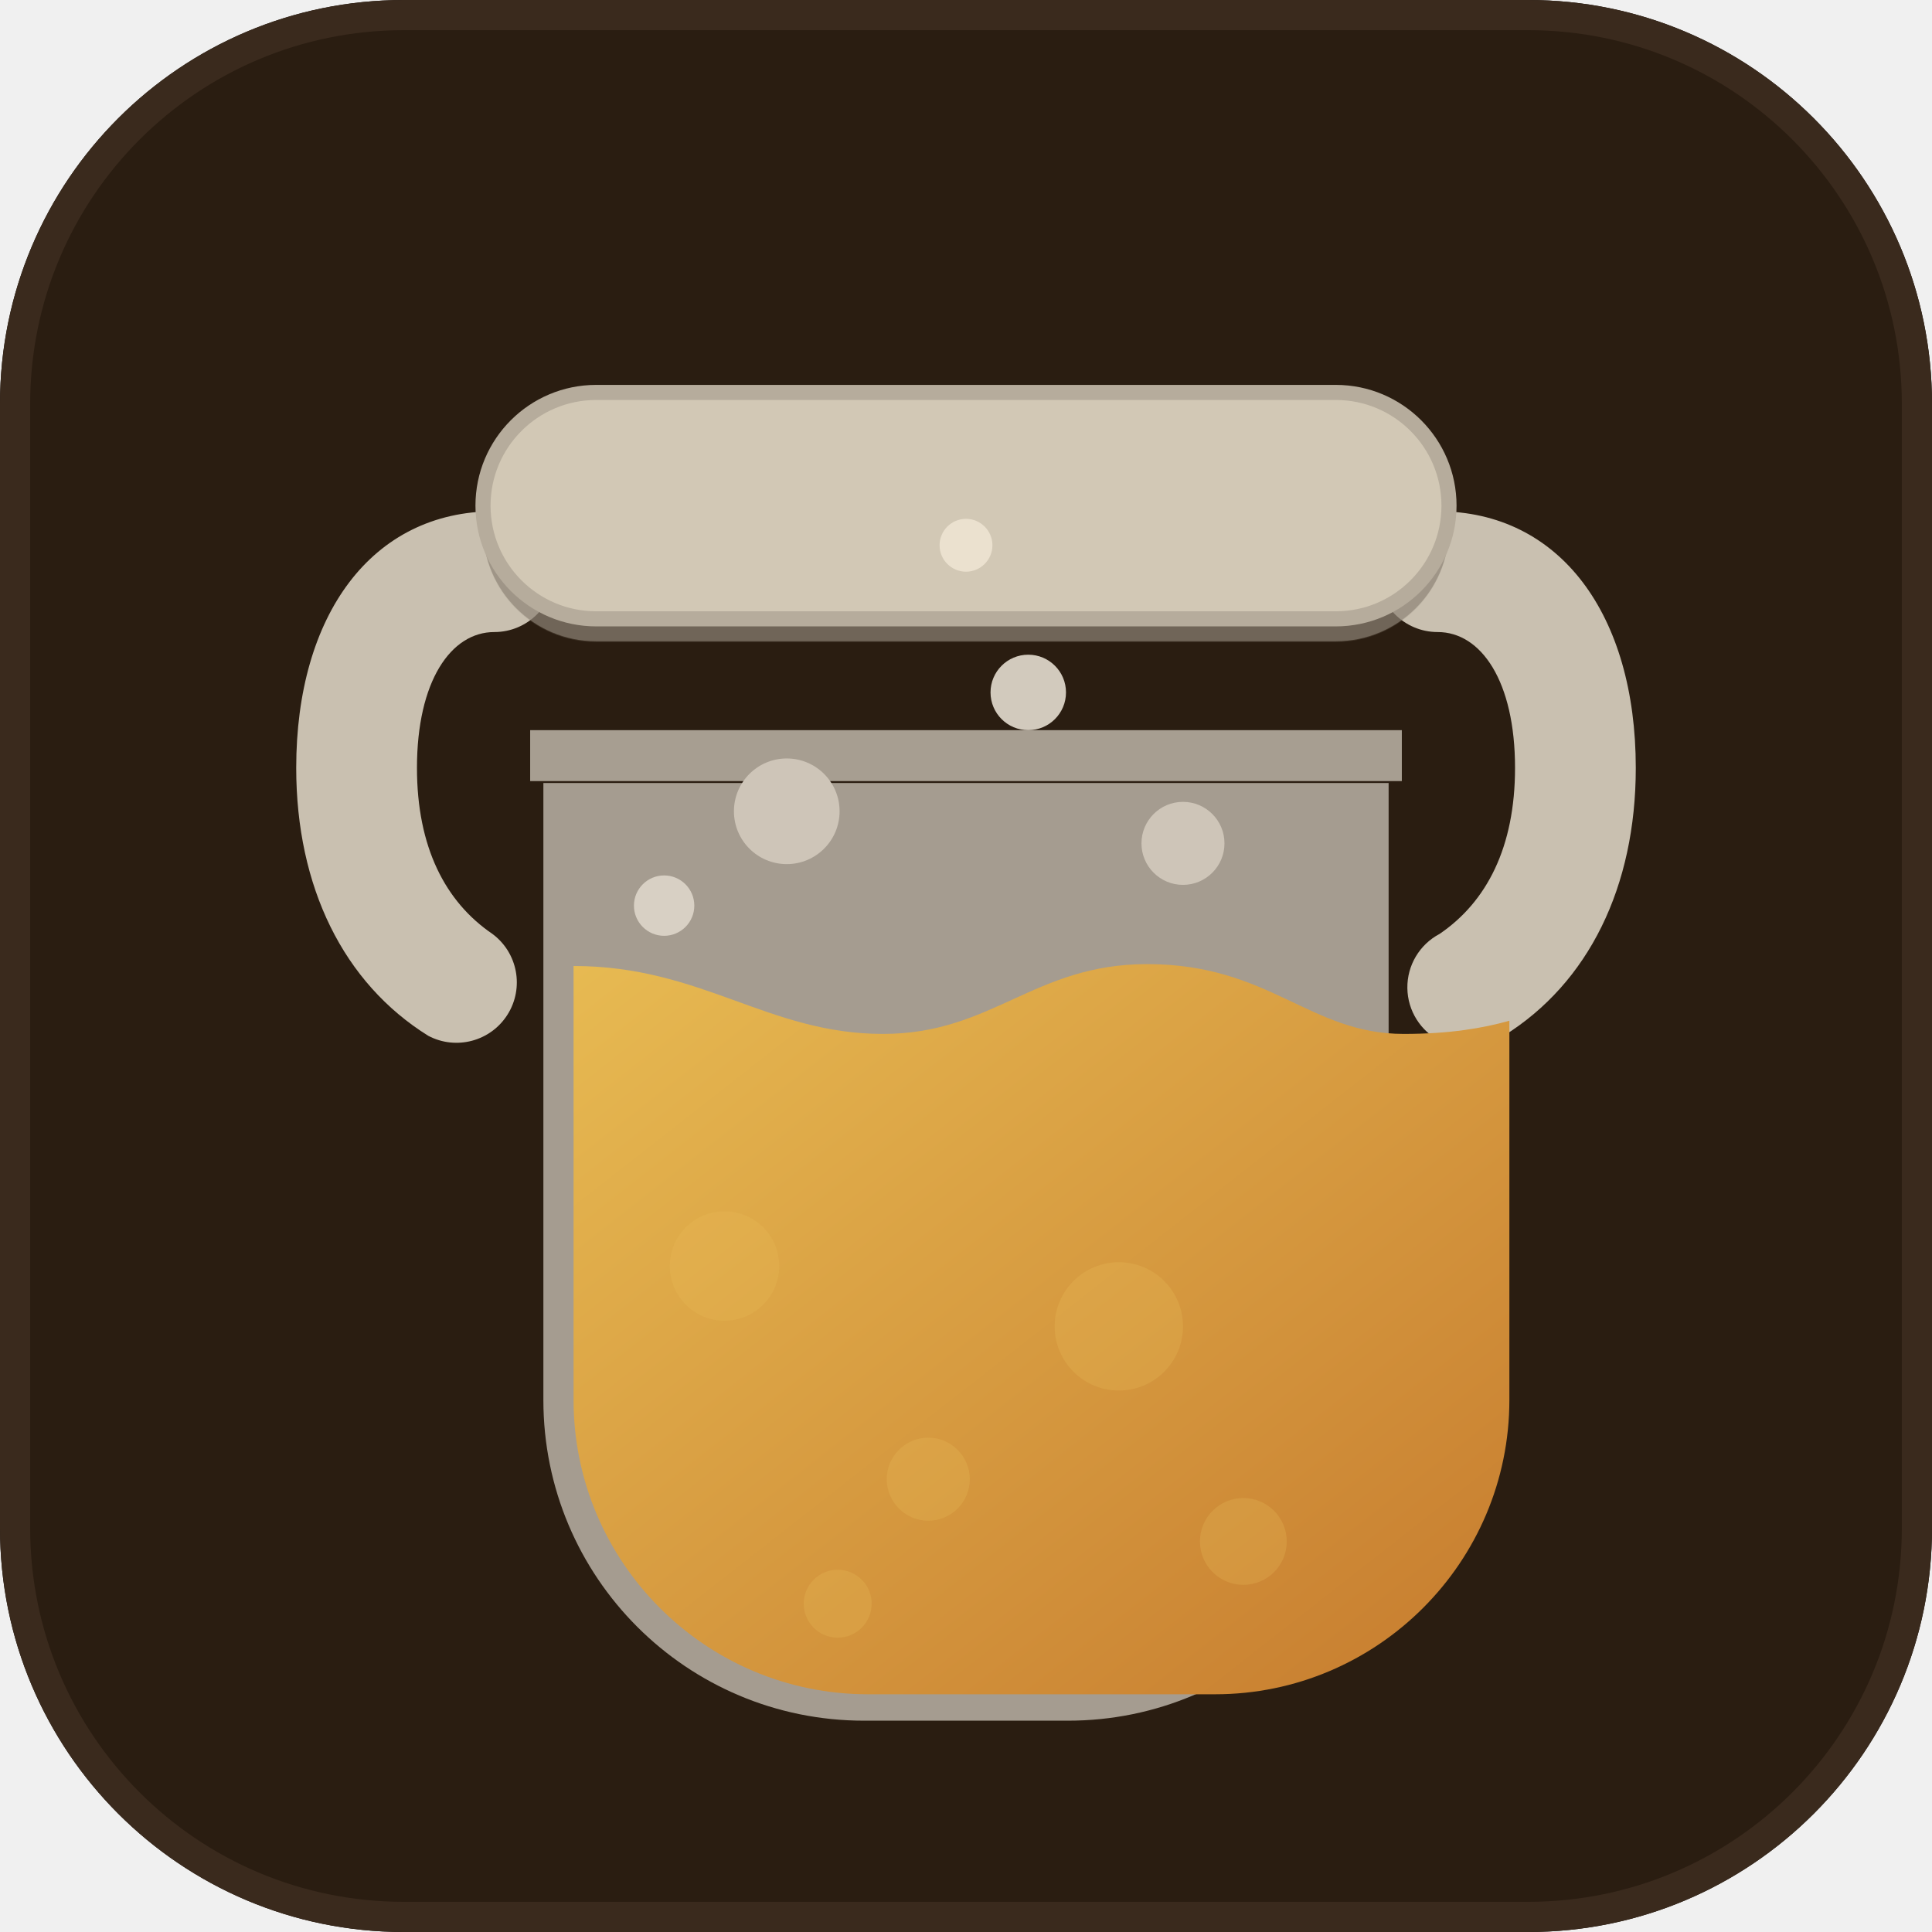
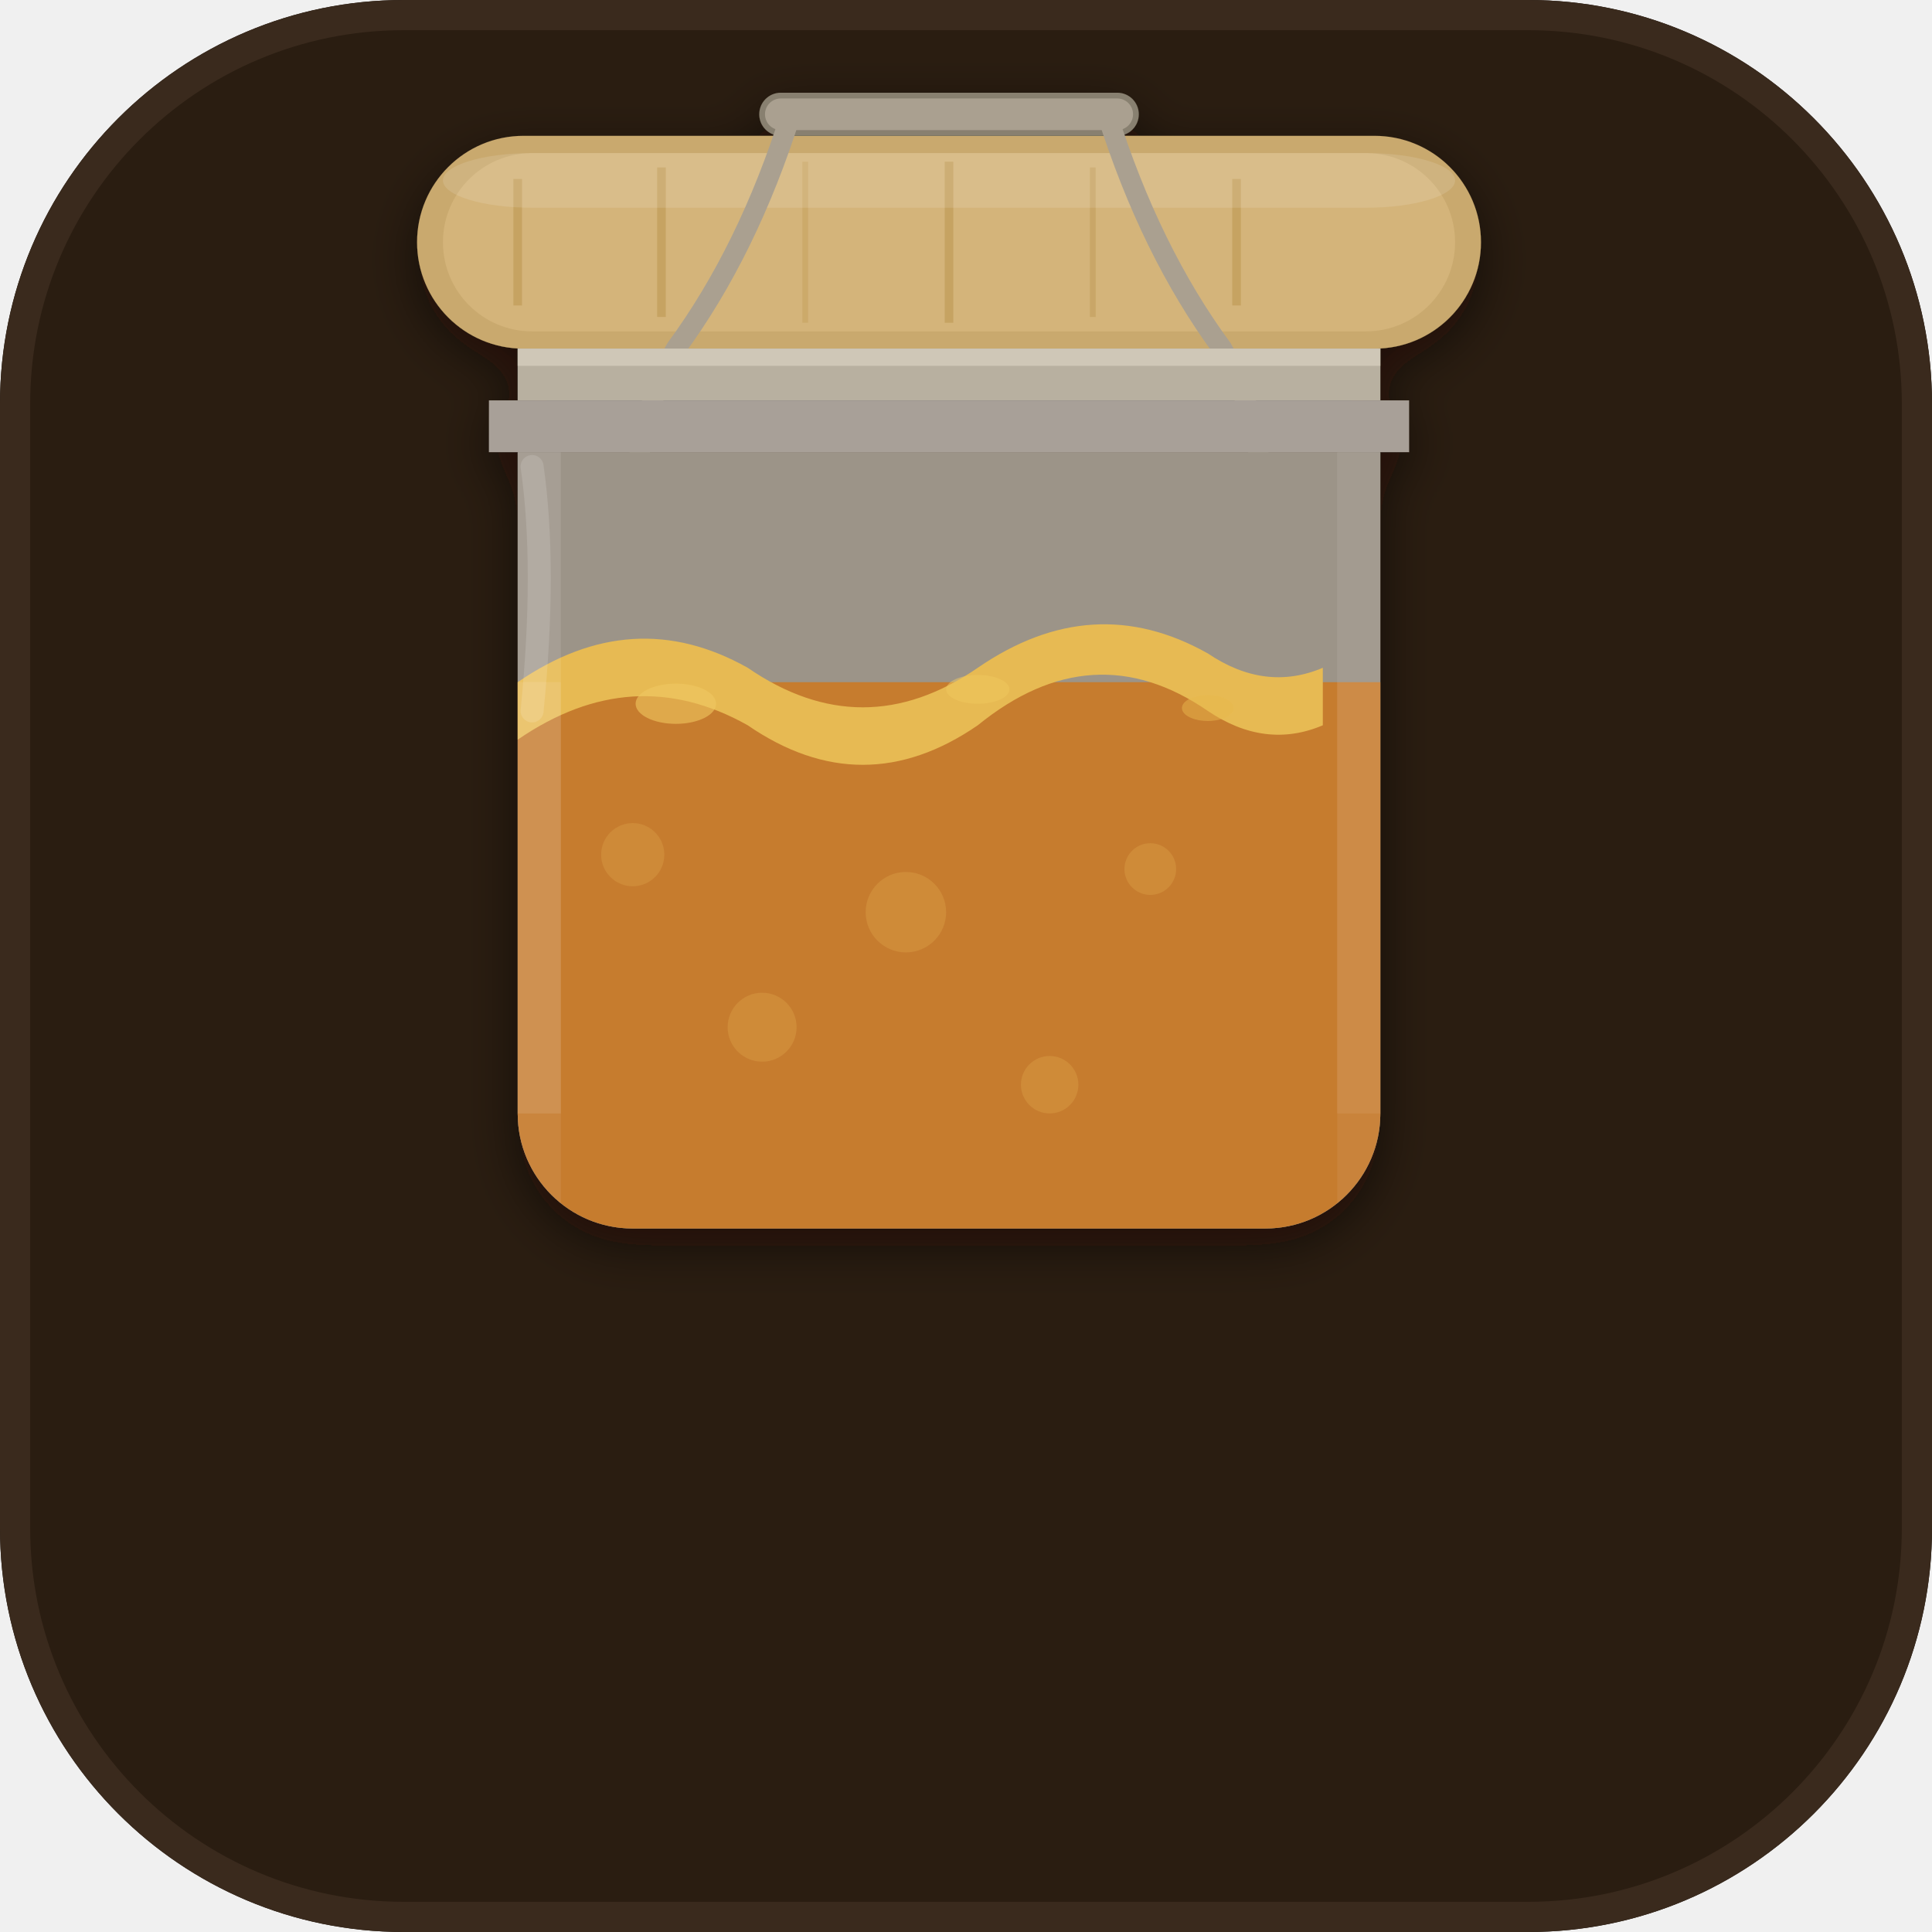
<svg xmlns="http://www.w3.org/2000/svg" viewBox="0 0 1024 1024">
  <defs>
    <linearGradient id="sdFaviconStarterGradient" x1="0" y1="0" x2="1" y2="1">
      <stop offset="0%" stop-color="#e7ba52" />
      <stop offset="100%" stop-color="#c67b2e" />
    </linearGradient>
    <filter id="sdFaviconLidShadow" x="-20%" y="-20%" width="140%" height="140%">
-       <feDropShadow dx="0" dy="12" stdDeviation="0" flood-color="#8d8477" flood-opacity="0.7" />
+       <feDropShadow dx="0" dy="8" stdDeviation="4" flood-color="#3a2010" flood-opacity="0.5" />
+     </filter>
+     <filter id="sdFaviconJarShadow" x="-10%" y="-10%" width="120%" height="120%">
+       <feDropShadow dx="0" dy="12" stdDeviation="18" flood-color="#0a0600" flood-opacity="0.55" />
    </filter>
  </defs>
  <rect width="1024" height="1024" rx="214" fill="#17100a" />
  <rect x="8" y="8" width="1008" height="1008" rx="206" fill="#2a1d11" stroke="#3a2a1d" stroke-width="16" />
-   <path d="M262 271a32 32 0 0 1 0 64c-23 0-41 26-41 72 0 42 15 71 40 88a32 32 0 0 1-34 54c-45-28-70-79-70-142 0-81 40-136 105-136Z" fill="#c9c0b0" />
-   <path d="M762 271c65 0 105 55 105 136 0 63-25 114-70 142a32 32 0 1 1-34-54c25-17 40-46 40-88 0-46-18-72-41-72a32 32 0 1 1 0-64Z" fill="#c9c0b0" />
-   <g filter="url(#sdFaviconLidShadow)">
-     <rect x="256" y="208" width="512" height="120" rx="60" fill="#d2c8b5" />
+   <g transform="translate(122 72) scale(0.762)" filter="url(#sdFaviconJarShadow)">
+     <rect x="130" y="0" width="740" height="148" rx="74" fill="#c9a96e" />
+     <rect x="148" y="12" width="704" height="124" rx="62" fill="#d4b47a" />
+     <line x1="200" y1="30" x2="200" y2="118" stroke="#b8924a" stroke-width="6" opacity="0.5" />
+     <line x1="300" y1="22" x2="300" y2="126" stroke="#b8924a" stroke-width="6" opacity="0.5" />
+     <line x1="400" y1="18" x2="400" y2="130" stroke="#c09a52" stroke-width="4" opacity="0.4" />
+     <line x1="500" y1="18" x2="500" y2="130" stroke="#b8924a" stroke-width="6" opacity="0.5" />
+     <line x1="600" y1="22" x2="600" y2="126" stroke="#b8924a" stroke-width="4" opacity="0.4" />
+     <line x1="700" y1="30" x2="700" y2="118" stroke="#b8924a" stroke-width="6" opacity="0.5" />
+     <rect x="148" y="12" width="704" height="38" rx="62" fill="white" opacity="0.12" />
+     <rect x="370" y="-28" width="260" height="26" rx="13" fill="#aaa090" stroke="#888070" stroke-width="4" />
+     <path d="M390 -15 Q360 80 310 148 Q280 200 280 280" stroke="#aaa090" stroke-width="14" fill="none" stroke-linecap="round" />
+     <path d="M610 -15 Q640 80 690 148 Q720 200 720 280" stroke="#aaa090" stroke-width="14" fill="none" stroke-linecap="round" />
+     <rect x="200" y="148" width="600" height="36" rx="0" fill="#b8b0a0" />
+     <rect x="200" y="148" width="600" height="12" fill="#cfc7b7" />
+     <rect x="180" y="184" width="640" height="36" rx="0" fill="#a8a098" />
+     <path d="M200 220 h600 v460 a80 80 0 0 1-80 80 H280 a80 80 0 0 1-80-80 Z" fill="#9c9488" />
+     <clipPath id="jarClip">
+       <path d="M200 220 h600 v460 a80 80 0 0 1-80 80 H280 a80 80 0 0 1-80-80 Z" />
+     </clipPath>
+     <g clip-path="url(#jarClip)">
+       <rect x="200" y="380" width="600" height="380" fill="#c67b2e" />
+       <path d="M200 380 q80-55 160-10 q80 55 160 0 q80-55 160-10 q40 27 80 10 v40 q-40 17-80-10 q-80-55-160 10 q-80 55-160 0 q-80-45-160 10 Z" fill="#e7ba52" />
+       <ellipse cx="310" cy="395" rx="28" ry="14" fill="#f0c860" opacity="0.6" />
+       <ellipse cx="520" cy="385" rx="22" ry="10" fill="#f0c860" opacity="0.5" />
+       <ellipse cx="680" cy="398" rx="18" ry="9" fill="#e8b84e" opacity="0.5" />
+       <circle cx="280" cy="500" r="22" fill="#e9bd57" opacity="0.22" />
+       <circle cx="470" cy="540" r="28" fill="#ebc25a" opacity="0.22" />
+       <circle cx="640" cy="510" r="18" fill="#ebc25a" opacity="0.22" />
+       <circle cx="370" cy="620" r="24" fill="#ebc25a" opacity="0.22" />
+       <circle cx="570" cy="660" r="20" fill="#ebc25a" opacity="0.22" />
+       <rect x="200" y="380" width="30" height="380" fill="white" opacity="0.08" />
+       <rect x="770" y="380" width="30" height="380" fill="white" opacity="0.06" />
+     </g>
+     <rect x="200" y="220" width="30" height="460" fill="white" opacity="0.1" />
+     <rect x="770" y="220" width="30" height="460" fill="white" opacity="0.07" />
+     <path d="M210 230 Q220 300 210 400" stroke="white" stroke-width="16" fill="none" opacity="0.13" stroke-linecap="round" />
  </g>
-   <rect x="256" y="208" width="512" height="120" rx="60" fill="none" stroke="#b6ac9c" stroke-width="8" />
-   <circle cx="512" cy="289" r="14" fill="#ebe1cf" />
-   <rect x="281" y="387" width="462" height="27" fill="#a79e91" />
-   <path d="M288 415h448v327c0 94-76 170-170 170H458c-94 0-170-76-170-170Z" fill="#a59c90" />
-   <path d="M304 512c68 0 103 36 164 36 58 0 80-37 140-37 65 0 86 37 136 37 24 0 42-3 56-7v201c0 86-70 156-156 156H460c-86 0-156-70-156-156Z" fill="url(#sdFaviconStarterGradient)" />
-   <circle cx="545" cy="367" r="20" fill="#d2cabd" />
-   <circle cx="417" cy="430" r="28" fill="#cec5b8" />
-   <circle cx="627" cy="447" r="22" fill="#cec5b8" />
-   <circle cx="352" cy="480" r="16" fill="#d8d0c4" />
-   <circle cx="384" cy="671" r="29" fill="#e9bd57" opacity="0.24" />
-   <circle cx="593" cy="703" r="34" fill="#ebc25a" opacity="0.24" />
-   <circle cx="492" cy="784" r="22" fill="#ebc25a" opacity="0.24" />
-   <circle cx="444" cy="850" r="18" fill="#ebc25a" opacity="0.24" />
-   <circle cx="659" cy="817" r="23" fill="#ebc25a" opacity="0.24" />
</svg>
